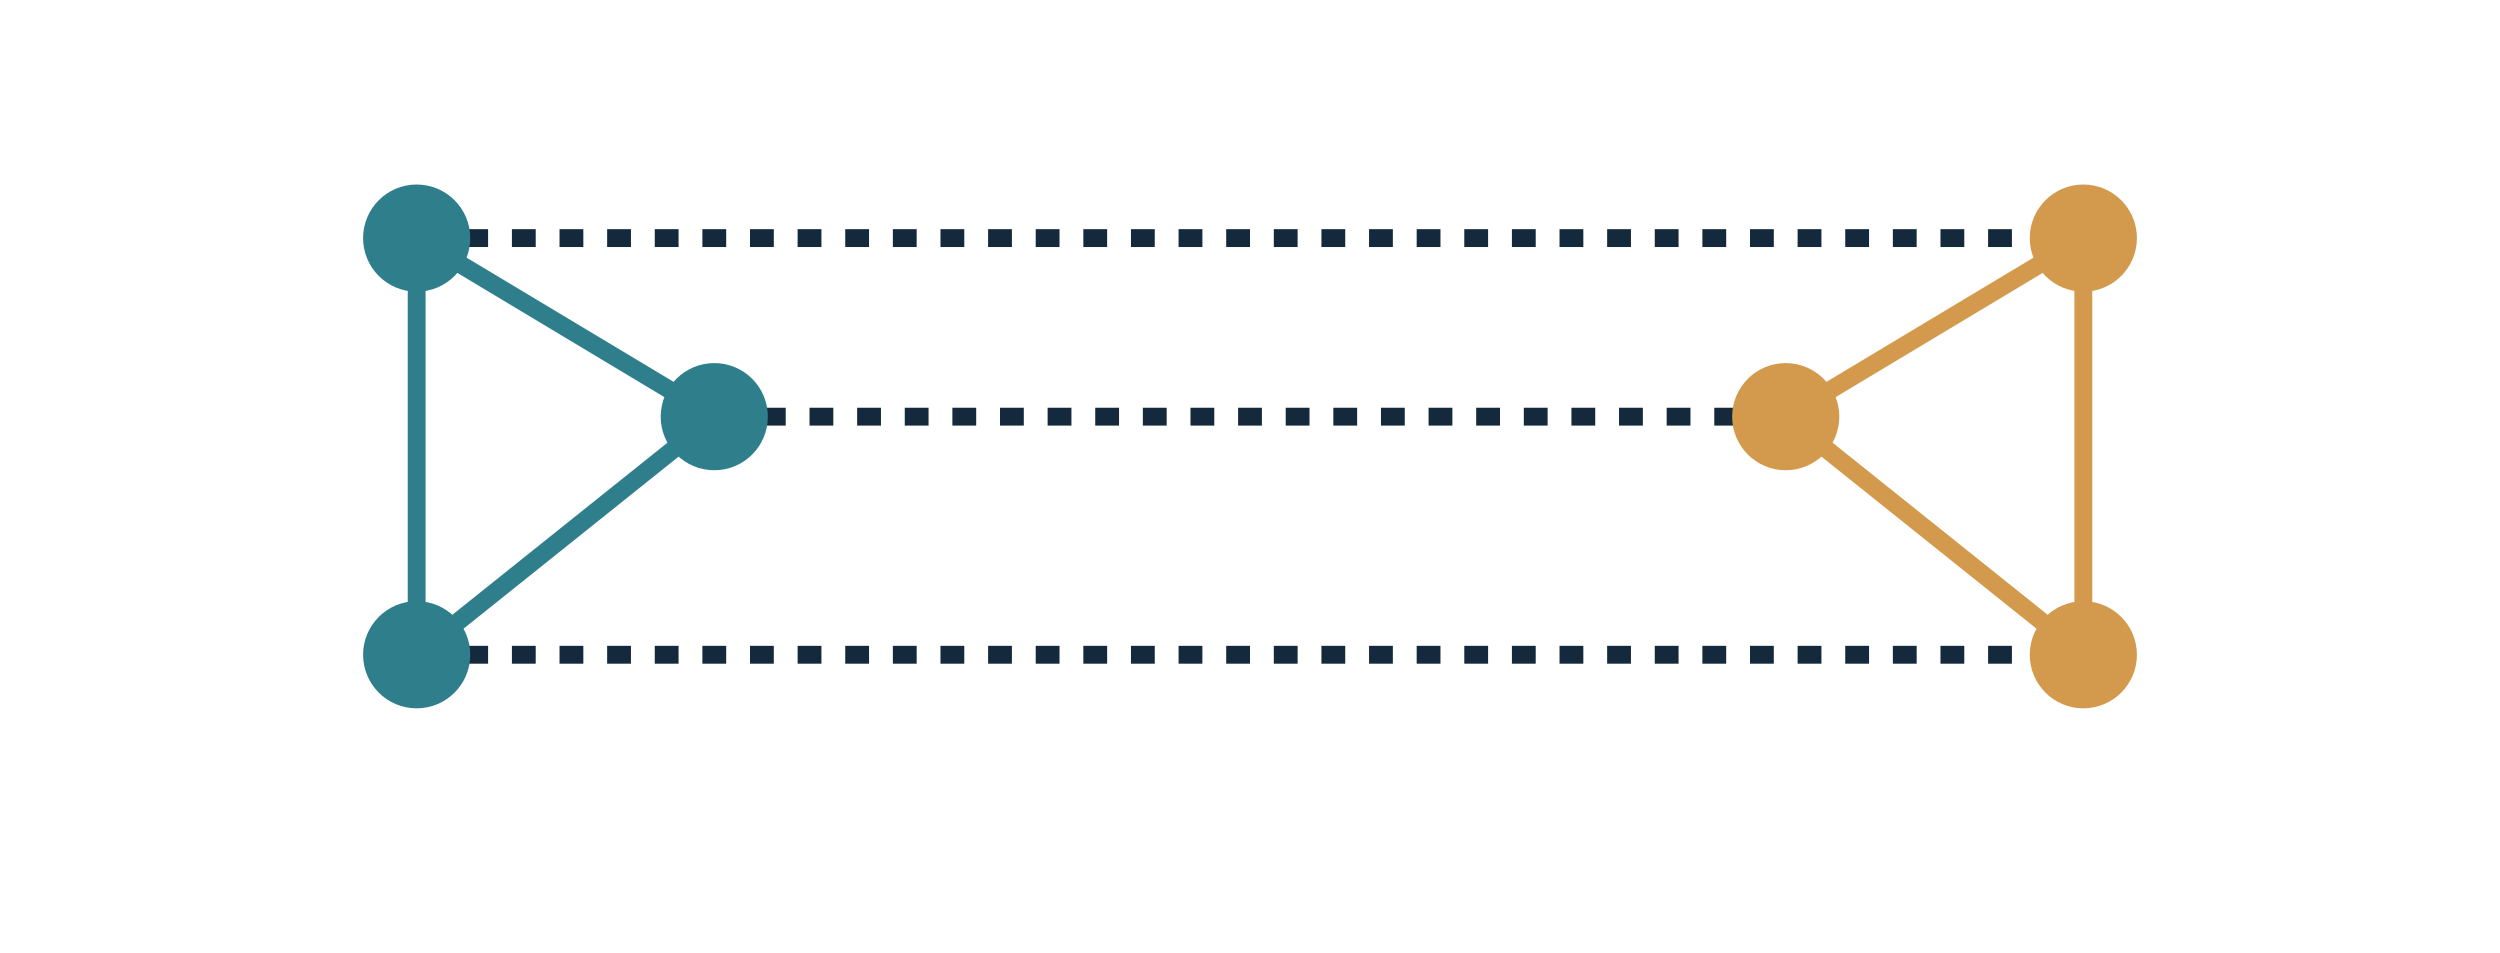
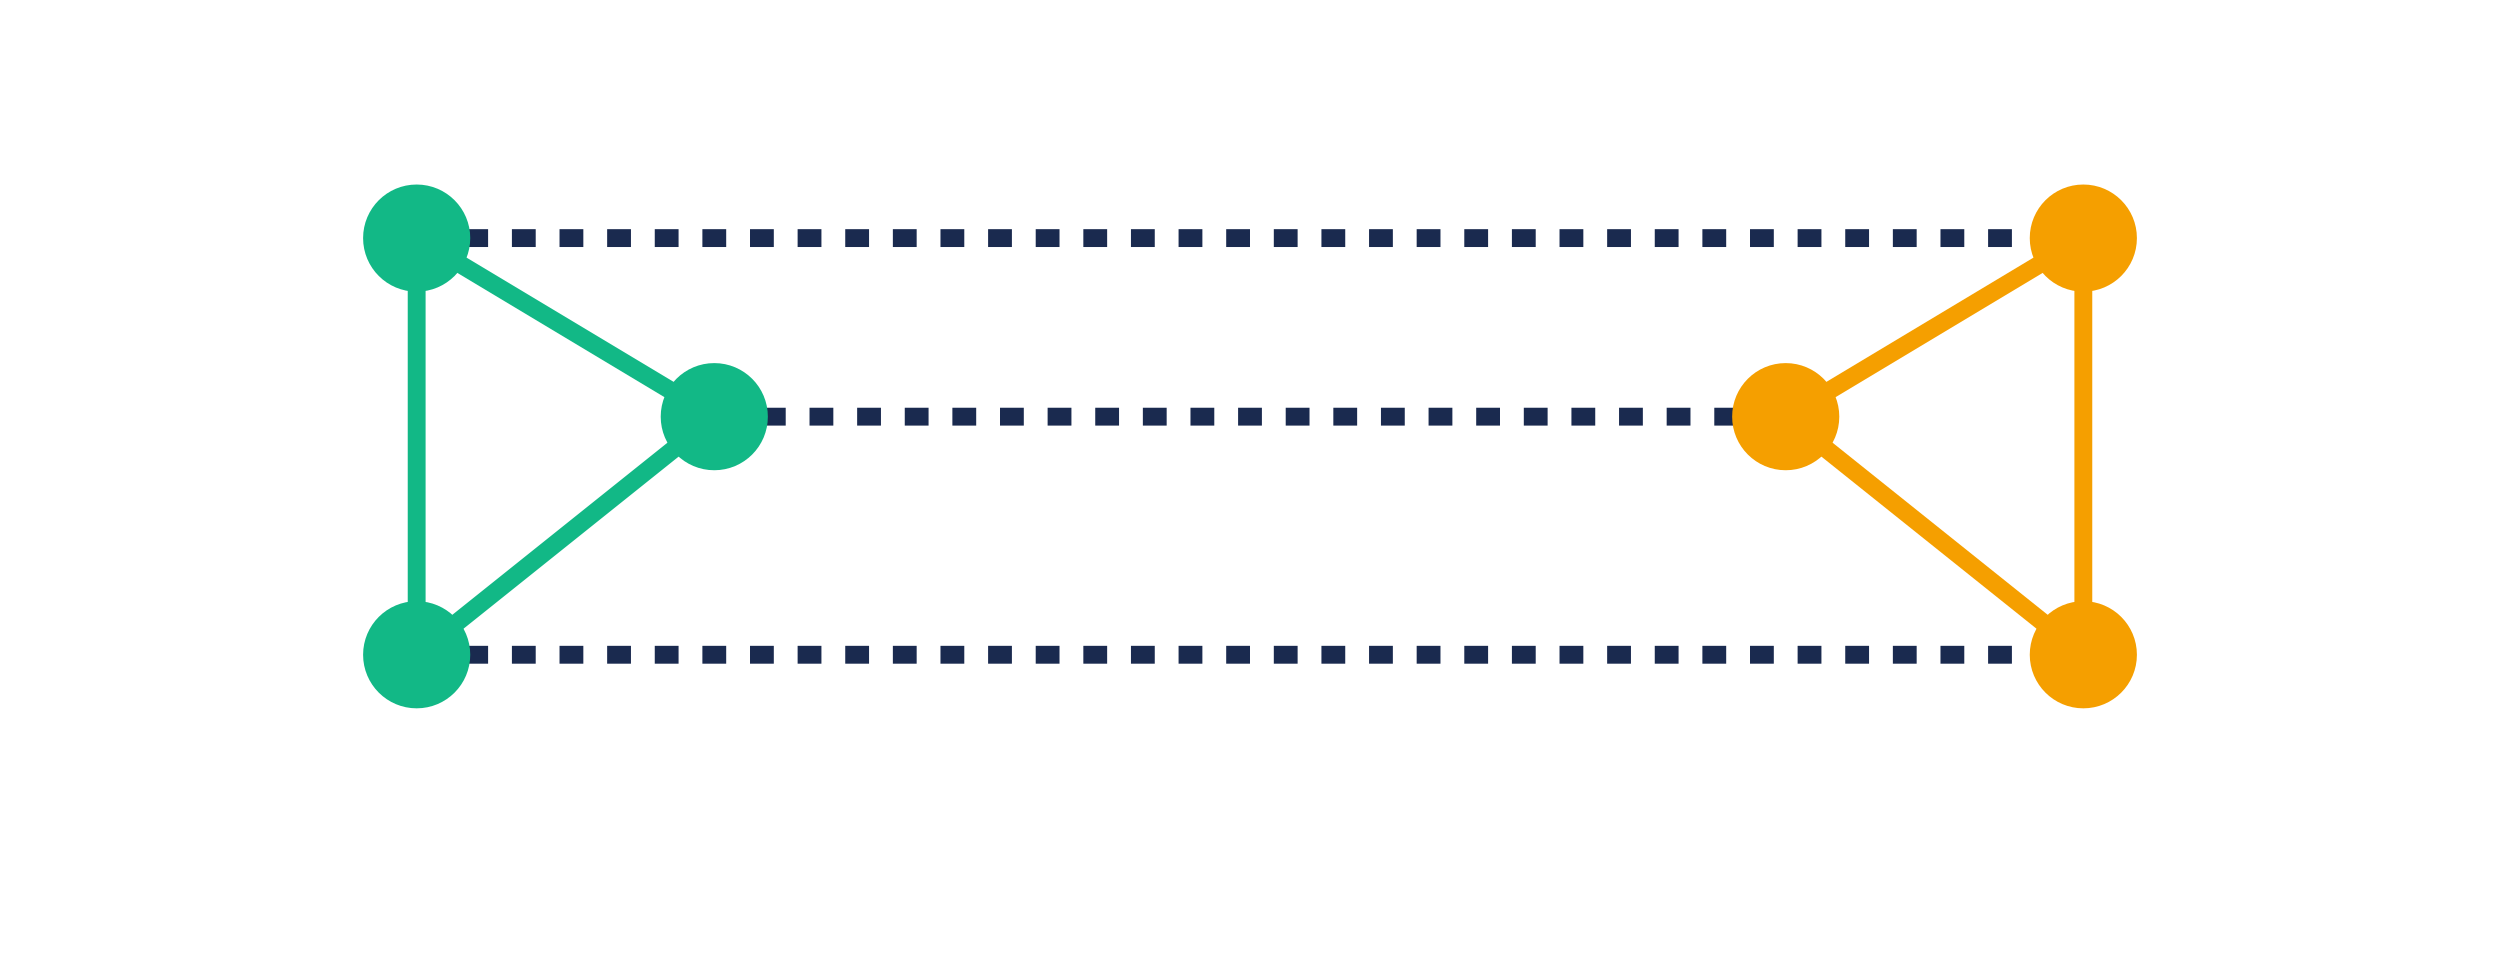
<svg xmlns="http://www.w3.org/2000/svg" viewBox="0 0 420 160" width="420" height="160" role="img" aria-label="Two similarity networks exchange edges and fuse into one.">
-   <g stroke="#2E7E8C" stroke-width="3">
+   <g stroke="#12B886" stroke-width="3">
    <line x1="70" y1="40" x2="120" y2="70" />
    <line x1="70" y1="110" x2="120" y2="70" />
    <line x1="70" y1="40" x2="70" y2="110" />
  </g>
-   <g stroke="#D39A4E" stroke-width="3">
+   <g stroke="#F59F00" stroke-width="3">
    <line x1="350" y1="40" x2="300" y2="70" />
    <line x1="350" y1="110" x2="300" y2="70" />
    <line x1="350" y1="40" x2="350" y2="110" />
  </g>
-   <g stroke="#15293D" stroke-width="3" stroke-dasharray="4 4">
+   <g stroke="#1A2A4F" stroke-width="3" stroke-dasharray="4 4">
    <animate attributeName="opacity" values="0;0;1;1;0" keyTimes="0;0.25;0.55;0.85;1" dur="5s" repeatCount="indefinite" />
    <line x1="120" y1="70" x2="300" y2="70" />
    <line x1="70" y1="40" x2="350" y2="40" />
    <line x1="70" y1="110" x2="350" y2="110" />
  </g>
-   <g fill="#2E7E8C">
+   <g fill="#12B886">
    <circle cx="70" cy="40" r="9" />
    <circle cx="70" cy="110" r="9" />
    <circle cx="120" cy="70" r="9" />
  </g>
-   <g fill="#D39A4E">
+   <g fill="#F59F00">
    <circle cx="350" cy="40" r="9" />
    <circle cx="350" cy="110" r="9" />
    <circle cx="300" cy="70" r="9" />
  </g>
</svg>
